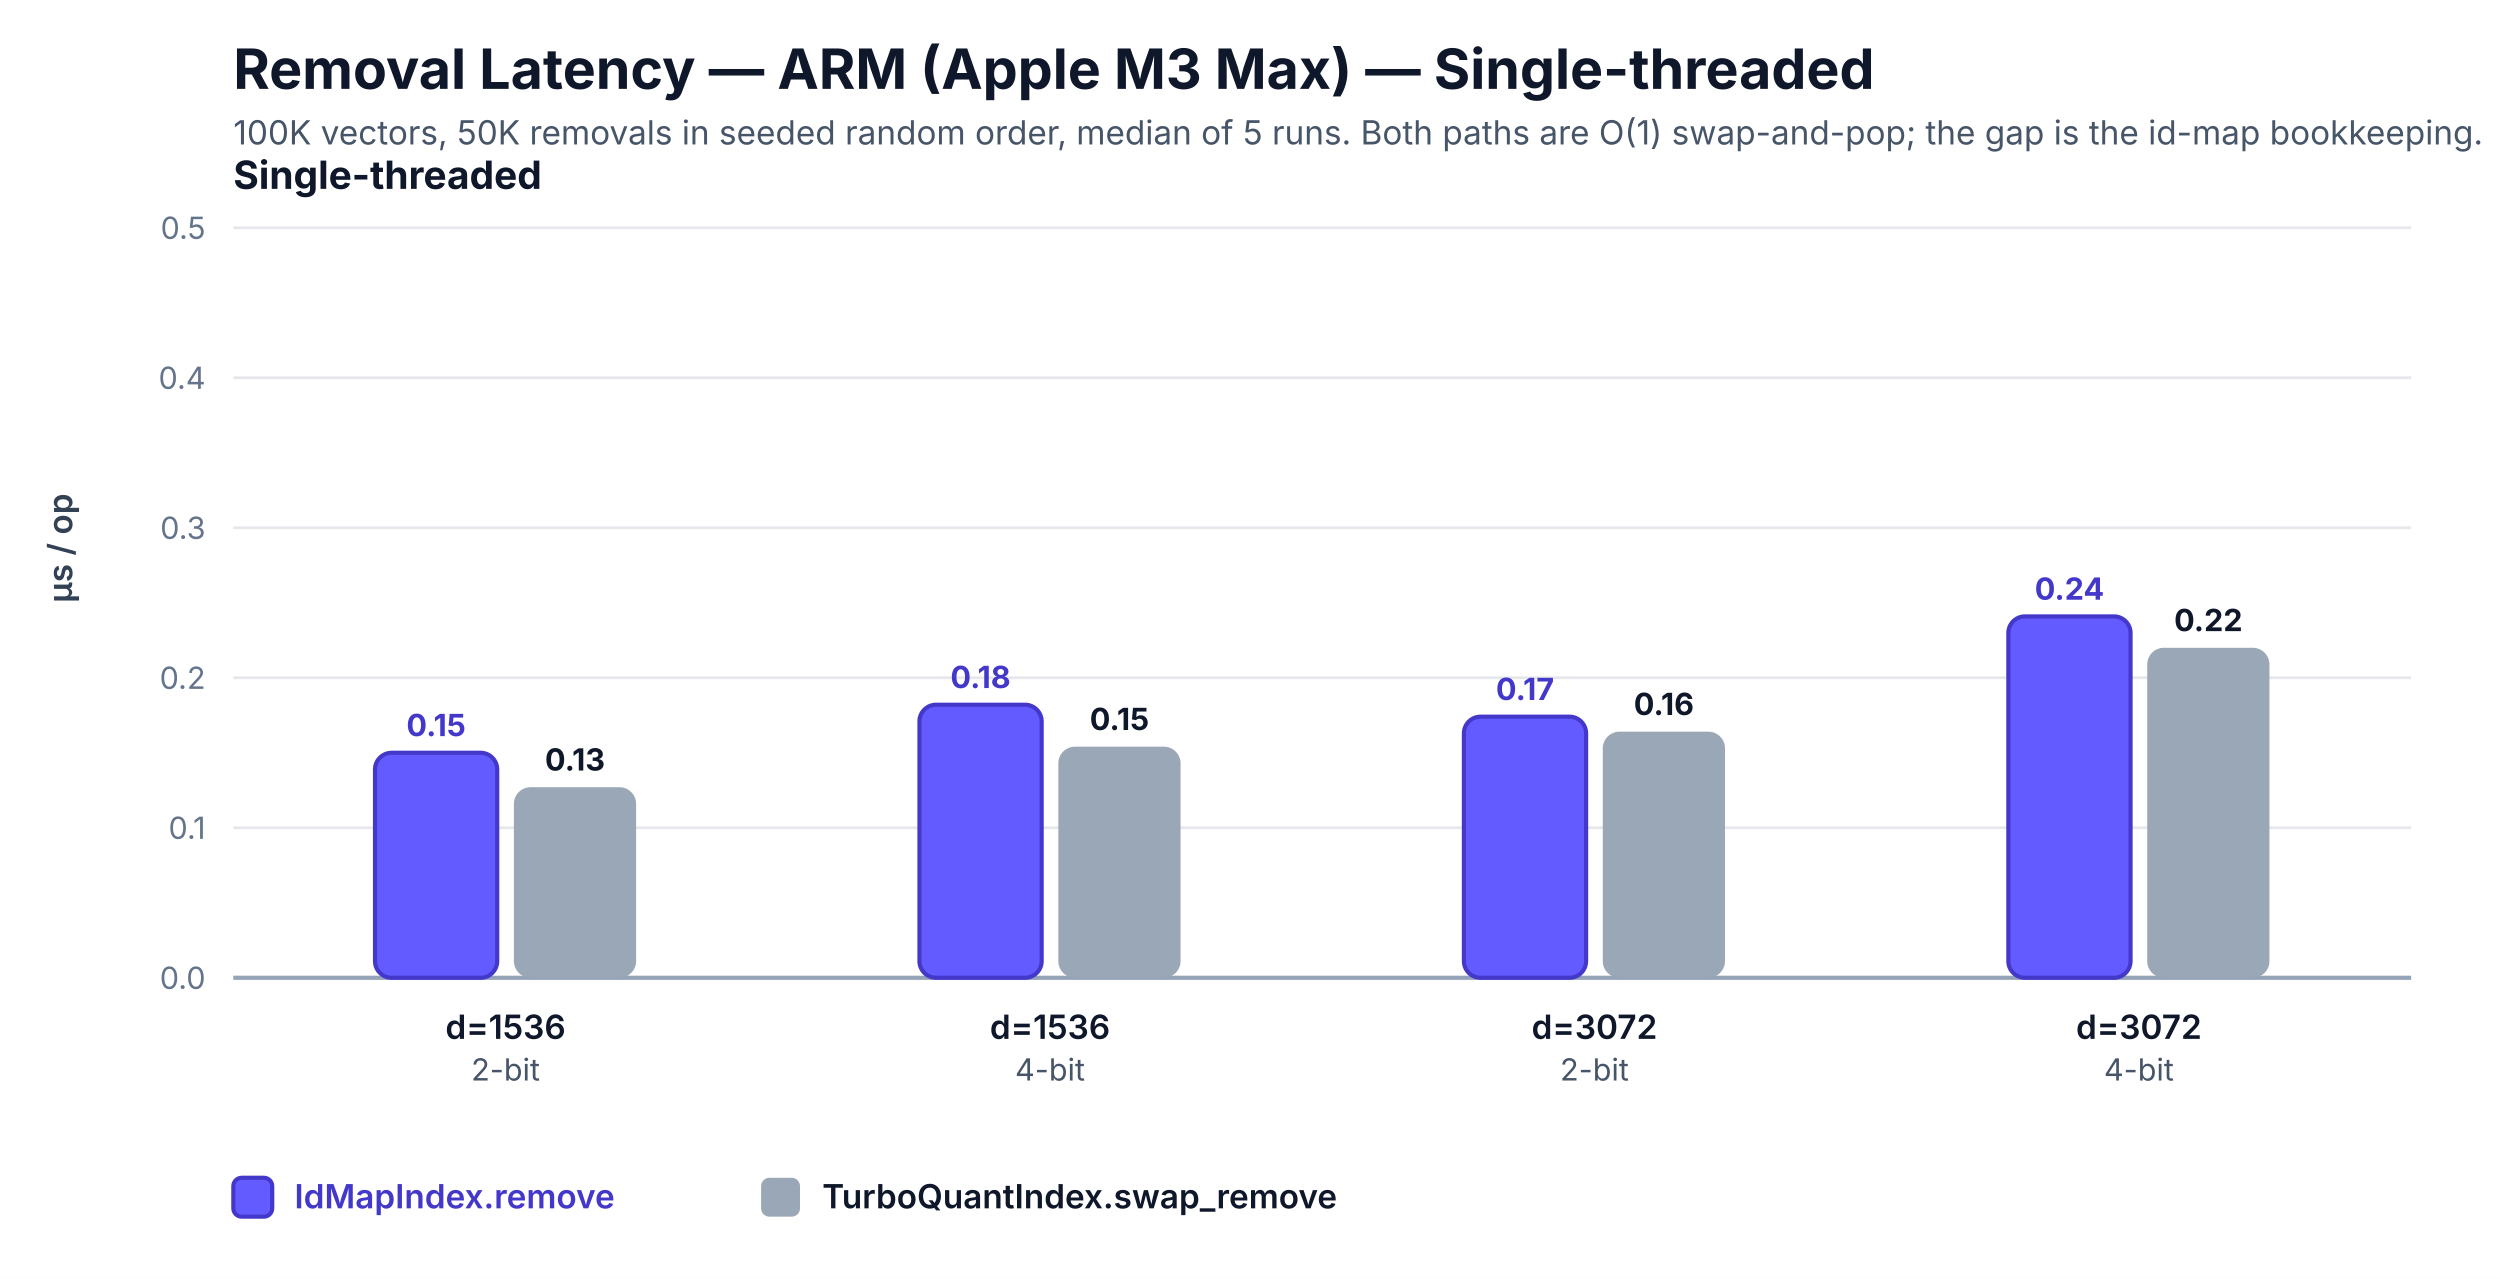
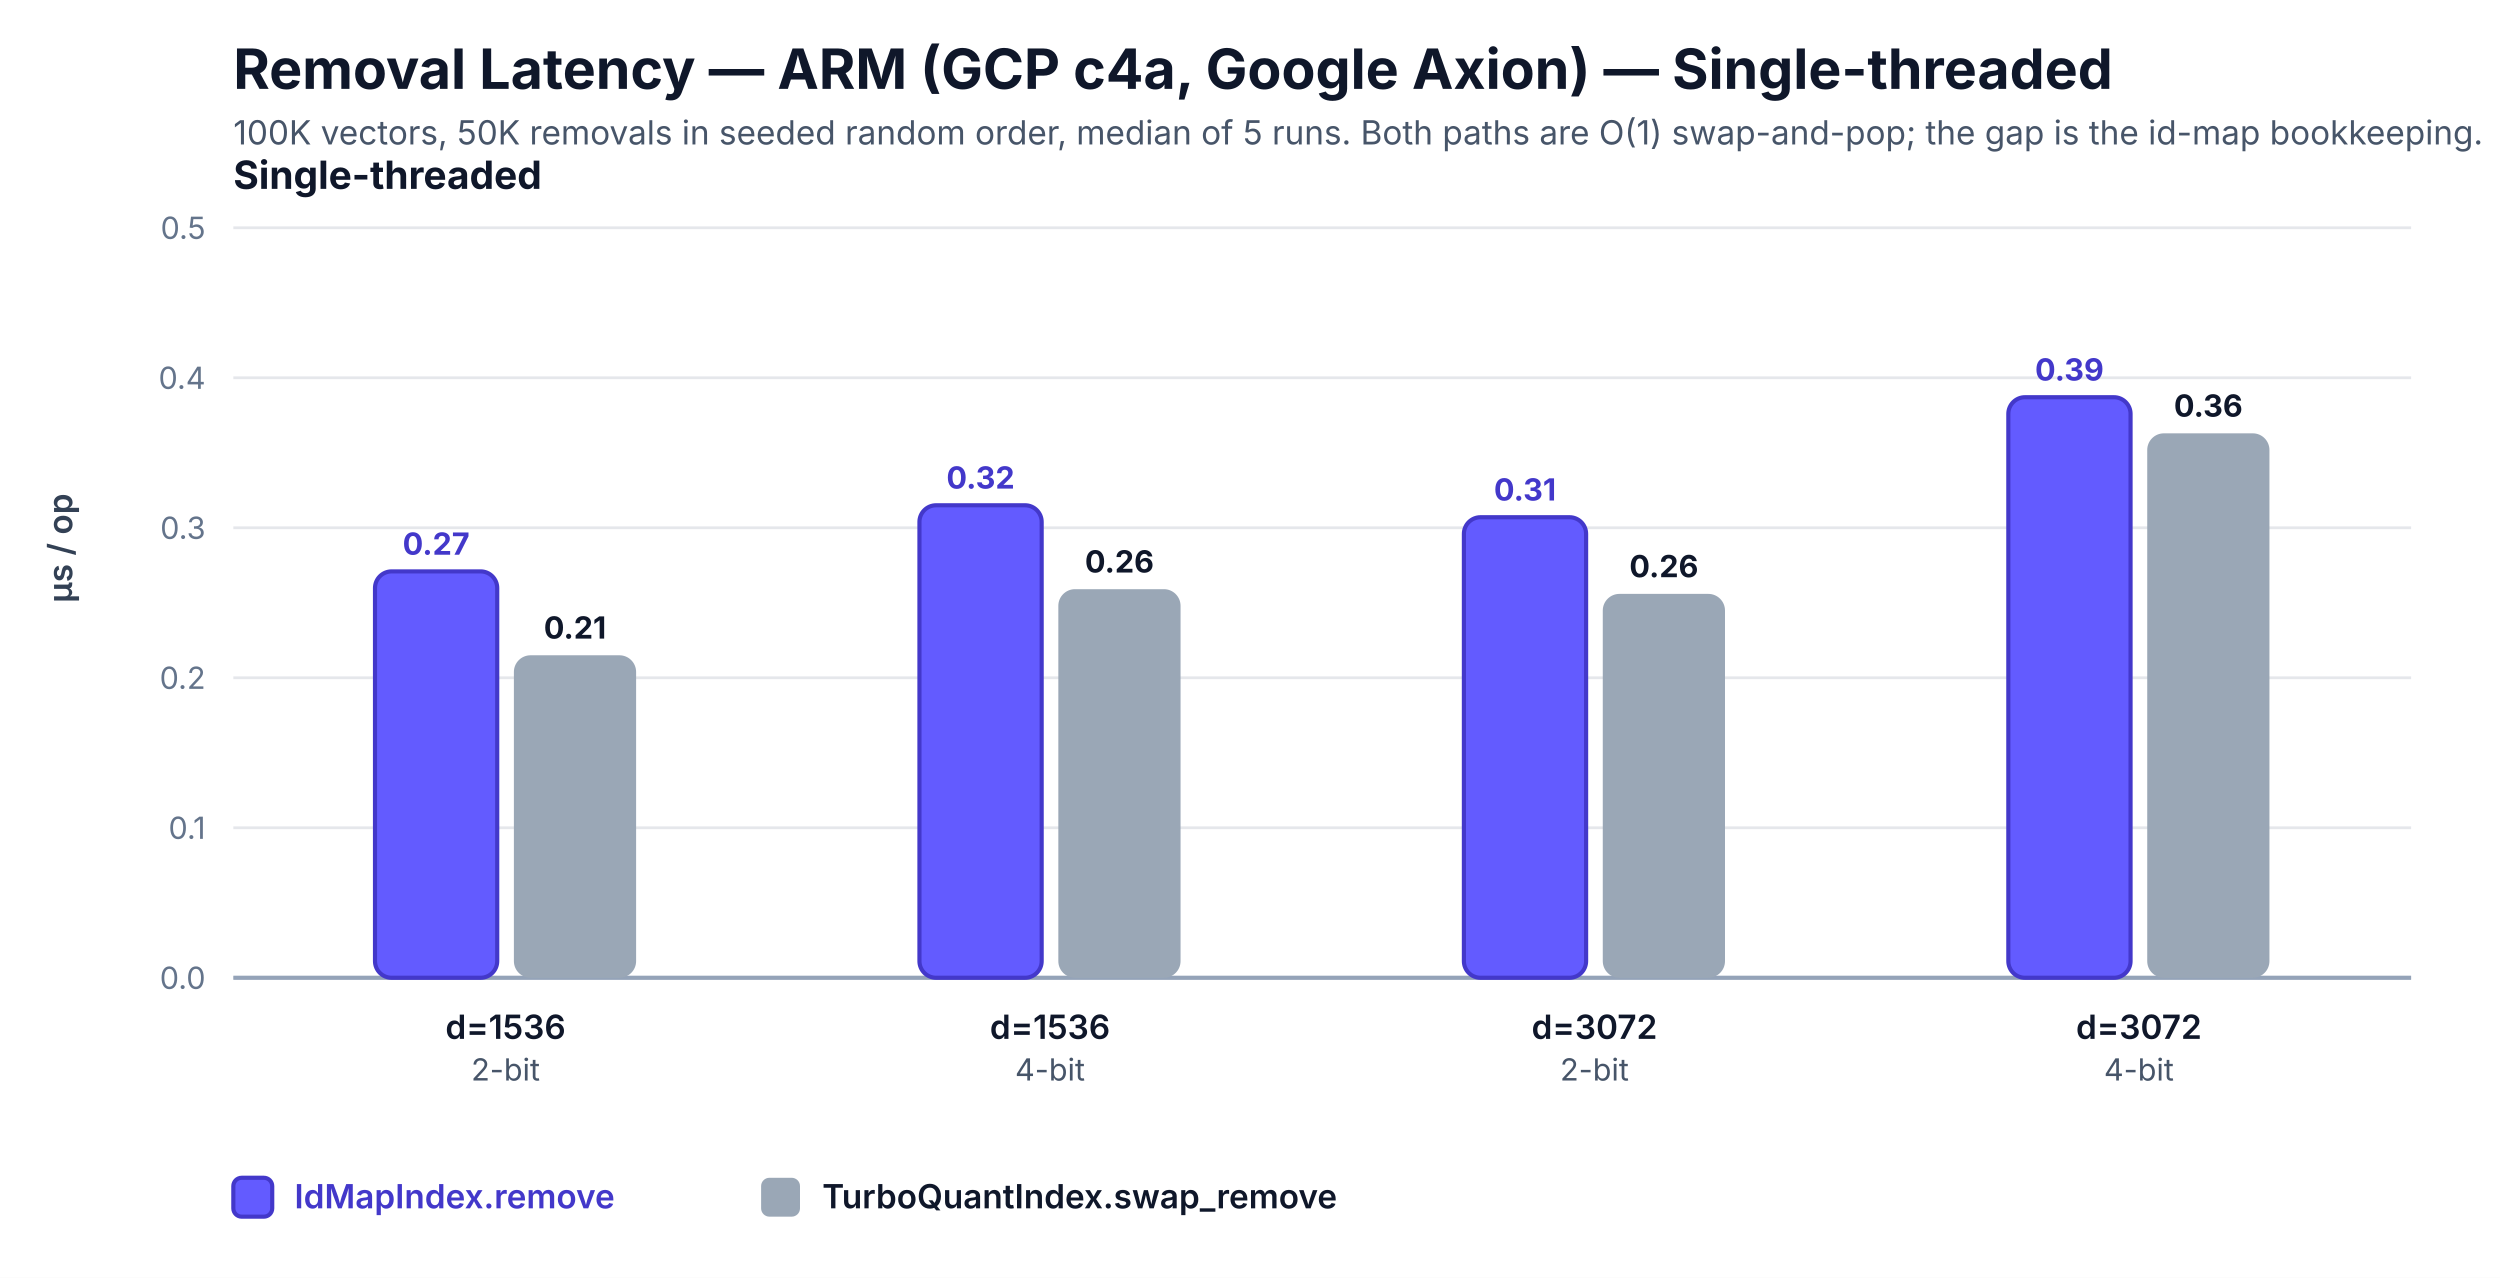
- <svg xmlns="http://www.w3.org/2000/svg" width="900" height="460" viewBox="0 0 900 460" role="img" aria-label="Removal Latency — ARM (Apple M3 Max) — Single-threaded">
+ <svg xmlns="http://www.w3.org/2000/svg" width="900" height="460" viewBox="0 0 900 460" role="img" aria-label="Removal Latency — ARM (GCP c4a, Google Axion) — Single-threaded">
  <style>
  .title { font: 700 20px -apple-system, BlinkMacSystemFont, "Segoe UI", sans-serif; fill: #0f172a; }
  .subtitle { font: 400 12px -apple-system, BlinkMacSystemFont, "Segoe UI", sans-serif; fill: #475569; }
  .panel { font: 700 14px -apple-system, BlinkMacSystemFont, "Segoe UI", sans-serif; fill: #0f172a; }
  .label { font: 600 12px -apple-system, BlinkMacSystemFont, "Segoe UI", sans-serif; fill: #0f172a; }
  .secondary { font: 400 11px -apple-system, BlinkMacSystemFont, "Segoe UI", sans-serif; fill: #475569; }
  .tick { font: 400 11px -apple-system, BlinkMacSystemFont, "Segoe UI", sans-serif; fill: #64748b; }
  .value { font: 700 11px -apple-system, BlinkMacSystemFont, "Segoe UI", sans-serif; fill: #0f172a; }
  .value-accent { font: 700 11px -apple-system, BlinkMacSystemFont, "Segoe UI", sans-serif; fill: #4338ca; }
  .axis { font: 600 12px -apple-system, BlinkMacSystemFont, "Segoe UI", sans-serif; fill: #334155; }
  .legend { font: 600 12px -apple-system, BlinkMacSystemFont, "Segoe UI", sans-serif; fill: #0f172a; }
</style>
  <rect width="100%" height="100%" fill="#ffffff" />
-   <text x="84" y="32" class="title">Removal Latency — ARM (Apple M3 Max) — Single-threaded</text>
+   <text x="84" y="32" class="title">Removal Latency — ARM (GCP c4a, Google Axion) — Single-threaded</text>
  <text x="84" y="52" class="subtitle">100K vectors, 50K removals in seeded random order, median of 5 runs. Both paths are O(1) swap-and-pop; the gap is the id-map bookkeeping.</text>
  <line x1="84" y1="352.0" x2="868" y2="352.0" stroke="#e5e7eb" stroke-width="1" />
  <text x="74" y="356.0" text-anchor="end" class="tick">0.0</text>
  <line x1="84" y1="298.0" x2="868" y2="298.0" stroke="#e5e7eb" stroke-width="1" />
  <text x="74" y="302.0" text-anchor="end" class="tick">0.1</text>
  <line x1="84" y1="244.0" x2="868" y2="244.0" stroke="#e5e7eb" stroke-width="1" />
  <text x="74" y="248.0" text-anchor="end" class="tick">0.2</text>
  <line x1="84" y1="190.0" x2="868" y2="190.0" stroke="#e5e7eb" stroke-width="1" />
  <text x="74" y="194.0" text-anchor="end" class="tick">0.3</text>
  <line x1="84" y1="136.0" x2="868" y2="136.0" stroke="#e5e7eb" stroke-width="1" />
  <text x="74" y="140.0" text-anchor="end" class="tick">0.4</text>
  <line x1="84" y1="82.0" x2="868" y2="82.0" stroke="#e5e7eb" stroke-width="1" />
  <text x="74" y="86.0" text-anchor="end" class="tick">0.5</text>
  <line x1="84" y1="352.0" x2="868" y2="352.0" stroke="#94a3b8" stroke-width="1.5" />
  <text x="84" y="68" class="panel">Single-threaded</text>
-   <rect x="135.0" y="271.0" width="44" height="81.0" rx="6" fill="#635bff" stroke="#4338ca" stroke-width="1.5" />
-   <rect x="185.0" y="283.4" width="44" height="68.6" rx="6" fill="#9aa7b6" />
-   <text x="157.0" y="265.0" text-anchor="middle" class="value-accent">0.15</text>
-   <text x="207.0" y="277.4" text-anchor="middle" class="value">0.13</text>
+   <rect x="135.0" y="205.7" width="44" height="146.3" rx="6" fill="#635bff" stroke="#4338ca" stroke-width="1.5" />
+   <rect x="185.0" y="235.9" width="44" height="116.1" rx="6" fill="#9aa7b6" />
+   <text x="157.0" y="199.7" text-anchor="middle" class="value-accent">0.27</text>
+   <text x="207.0" y="229.9" text-anchor="middle" class="value">0.21</text>
  <text x="182.0" y="374" text-anchor="middle" class="label">d=1536</text>
  <text x="182.0" y="389" text-anchor="middle" class="secondary">2-bit</text>
-   <rect x="331.0" y="253.7" width="44" height="98.3" rx="6" fill="#635bff" stroke="#4338ca" stroke-width="1.5" />
-   <rect x="381.0" y="268.8" width="44" height="83.2" rx="6" fill="#9aa7b6" />
-   <text x="353.0" y="247.7" text-anchor="middle" class="value-accent">0.18</text>
-   <text x="403.0" y="262.8" text-anchor="middle" class="value">0.15</text>
+   <rect x="331.0" y="181.9" width="44" height="170.1" rx="6" fill="#635bff" stroke="#4338ca" stroke-width="1.5" />
+   <rect x="381.0" y="212.1" width="44" height="139.9" rx="6" fill="#9aa7b6" />
+   <text x="353.0" y="175.9" text-anchor="middle" class="value-accent">0.32</text>
+   <text x="403.0" y="206.1" text-anchor="middle" class="value">0.26</text>
  <text x="378.0" y="374" text-anchor="middle" class="label">d=1536</text>
  <text x="378.0" y="389" text-anchor="middle" class="secondary">4-bit</text>
-   <rect x="527.0" y="258.0" width="44" height="94.0" rx="6" fill="#635bff" stroke="#4338ca" stroke-width="1.5" />
-   <rect x="577.0" y="263.4" width="44" height="88.6" rx="6" fill="#9aa7b6" />
-   <text x="549.0" y="252.0" text-anchor="middle" class="value-accent">0.17</text>
-   <text x="599.0" y="257.4" text-anchor="middle" class="value">0.16</text>
+   <rect x="527.0" y="186.2" width="44" height="165.8" rx="6" fill="#635bff" stroke="#4338ca" stroke-width="1.5" />
+   <rect x="577.0" y="213.8" width="44" height="138.2" rx="6" fill="#9aa7b6" />
+   <text x="549.0" y="180.2" text-anchor="middle" class="value-accent">0.31</text>
+   <text x="599.0" y="207.8" text-anchor="middle" class="value">0.26</text>
  <text x="574.0" y="374" text-anchor="middle" class="label">d=3072</text>
  <text x="574.0" y="389" text-anchor="middle" class="secondary">2-bit</text>
-   <rect x="723.0" y="221.9" width="44" height="130.1" rx="6" fill="#635bff" stroke="#4338ca" stroke-width="1.5" />
-   <rect x="773.0" y="233.2" width="44" height="118.8" rx="6" fill="#9aa7b6" />
-   <text x="745.0" y="215.9" text-anchor="middle" class="value-accent">0.24</text>
-   <text x="795.0" y="227.2" text-anchor="middle" class="value">0.22</text>
+   <rect x="723.0" y="143.0" width="44" height="209.0" rx="6" fill="#635bff" stroke="#4338ca" stroke-width="1.5" />
+   <rect x="773.0" y="156.0" width="44" height="196.0" rx="6" fill="#9aa7b6" />
+   <text x="745.0" y="137.0" text-anchor="middle" class="value-accent">0.39</text>
+   <text x="795.0" y="150.0" text-anchor="middle" class="value">0.36</text>
  <text x="770.0" y="374" text-anchor="middle" class="label">d=3072</text>
  <text x="770.0" y="389" text-anchor="middle" class="secondary">4-bit</text>
  <text x="26" y="217.0" transform="rotate(-90, 26, 217.0)" class="axis">µs / op</text>
  <rect x="84" y="424" width="14" height="14" rx="3" fill="#635bff" stroke="#4338ca" stroke-width="1.5" />
  <text x="106" y="435" class="legend" style="fill: #4338ca;">IdMapIndex.remove</text>
  <rect x="274" y="424" width="14" height="14" rx="3" fill="#9aa7b6" />
  <text x="296" y="435" class="legend">TurboQuantIndex.swap_remove</text>
</svg>
